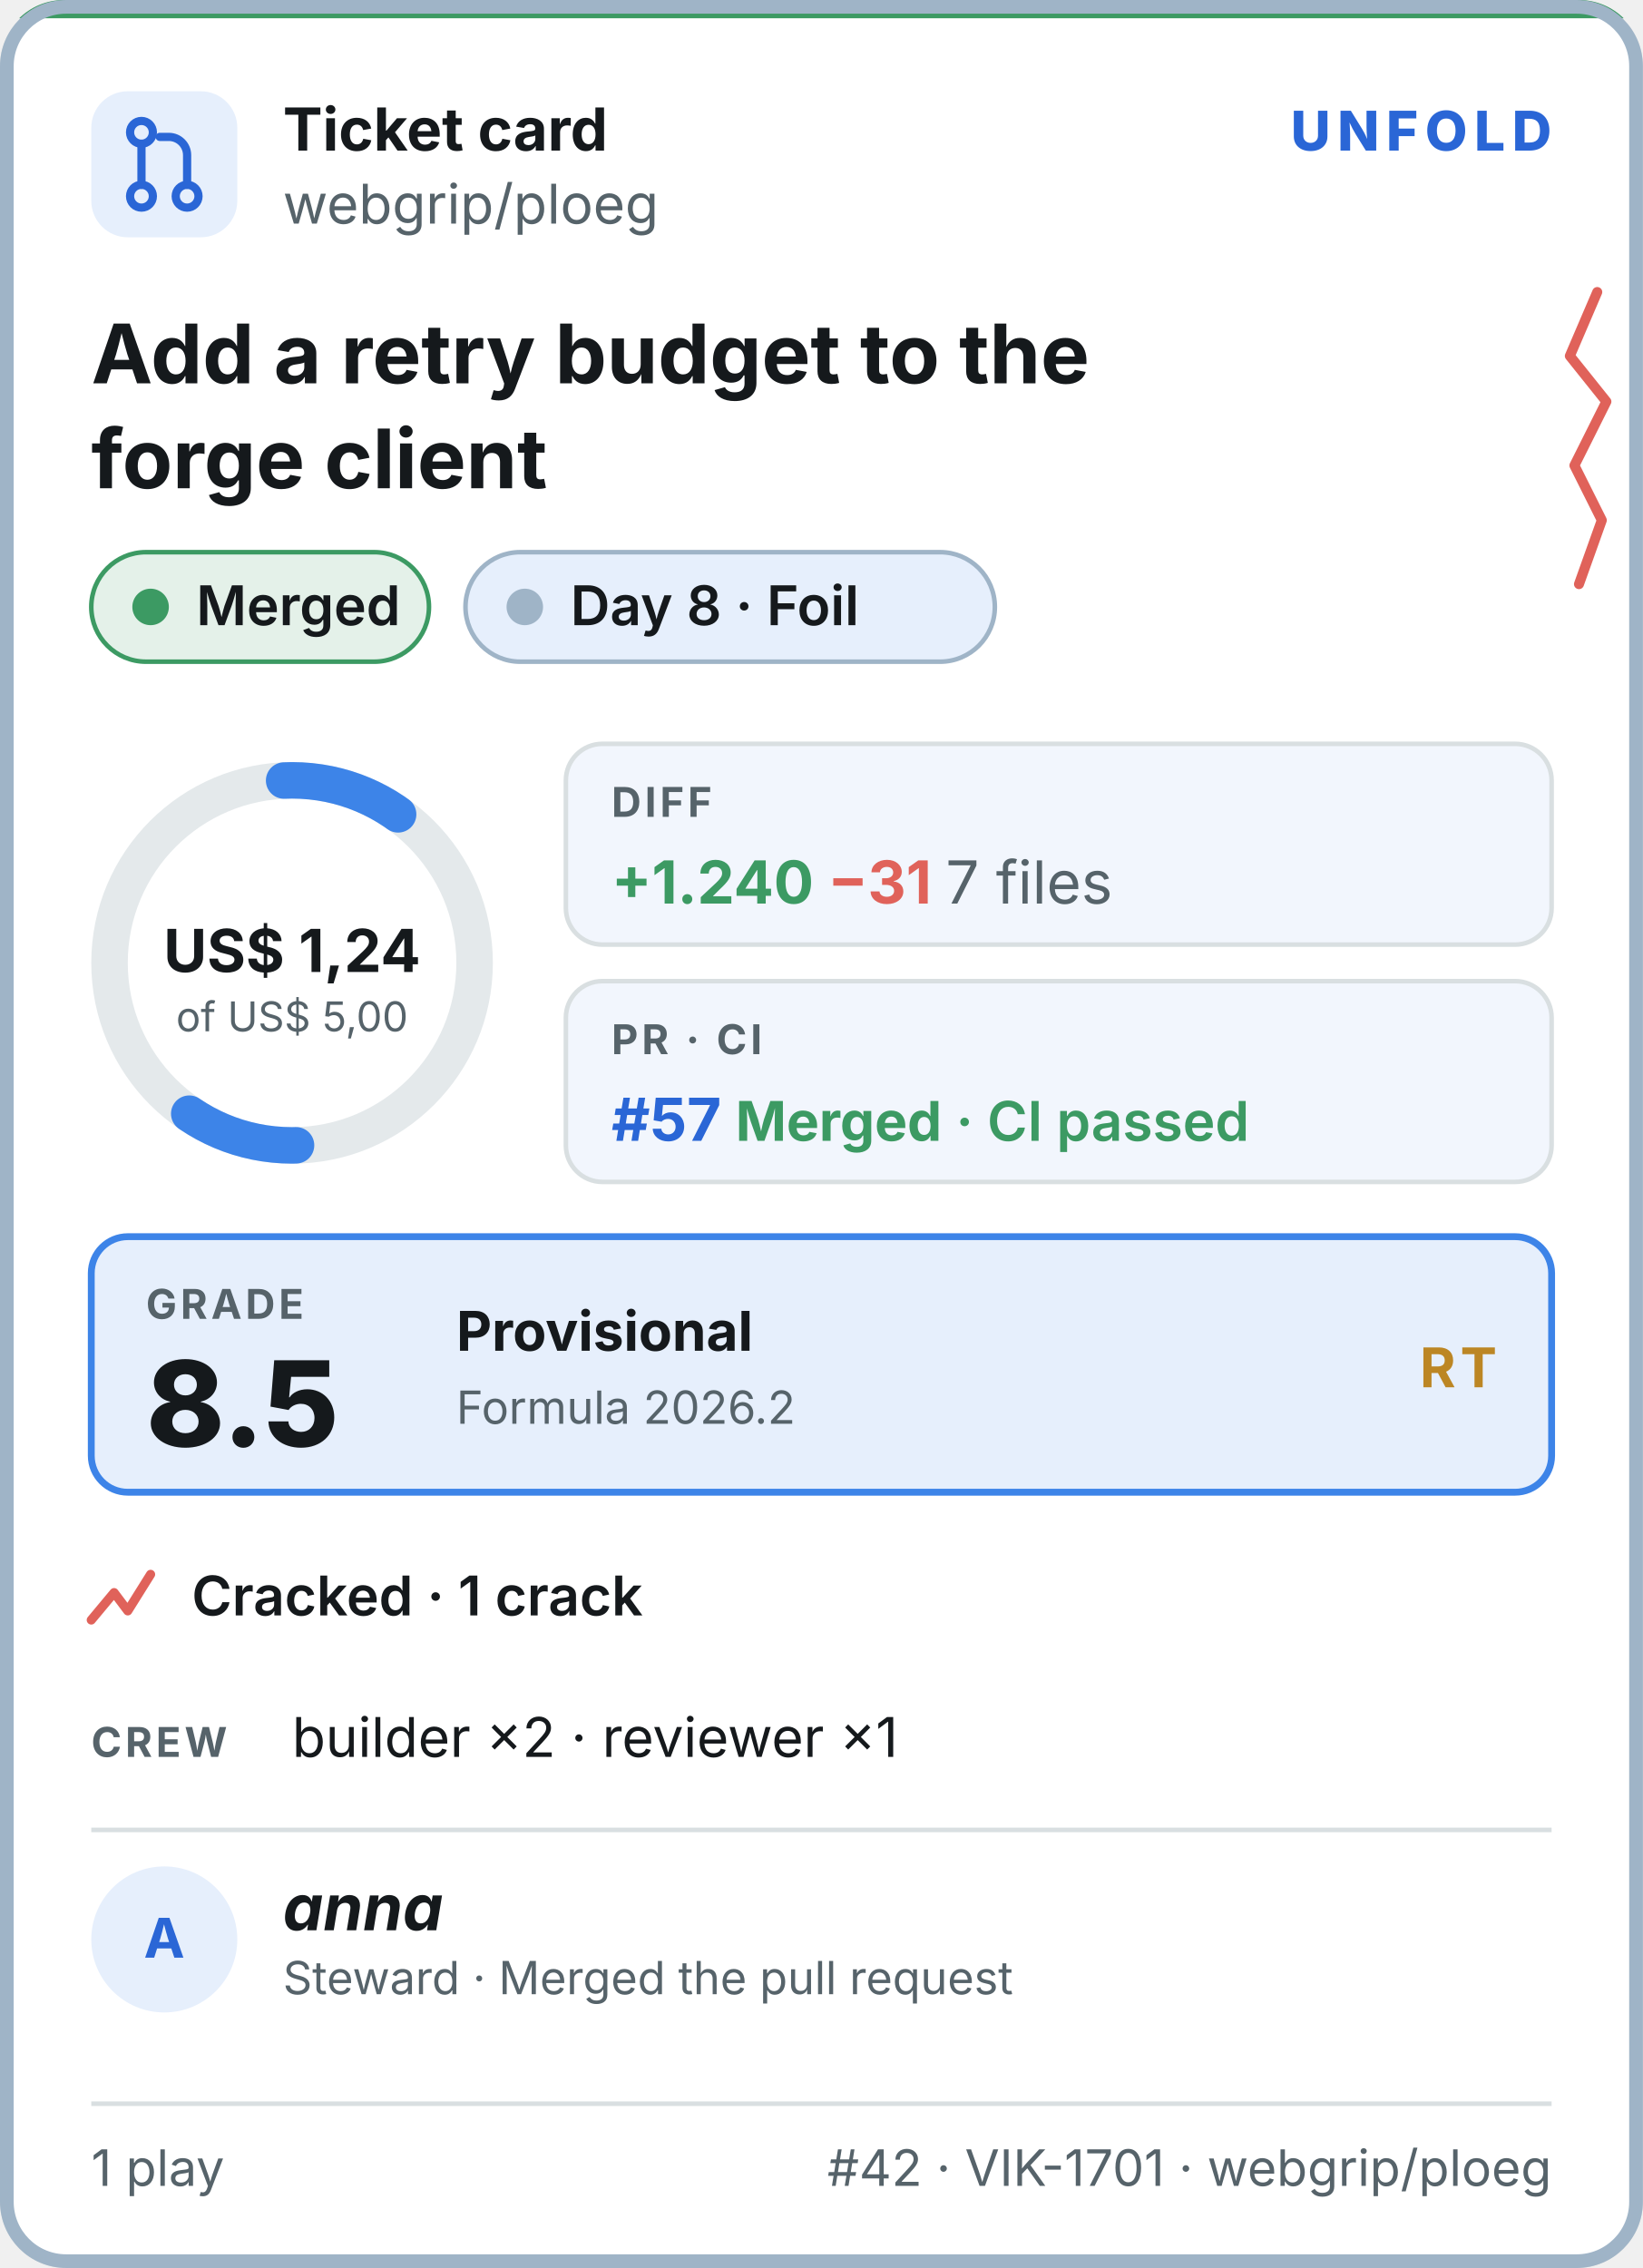
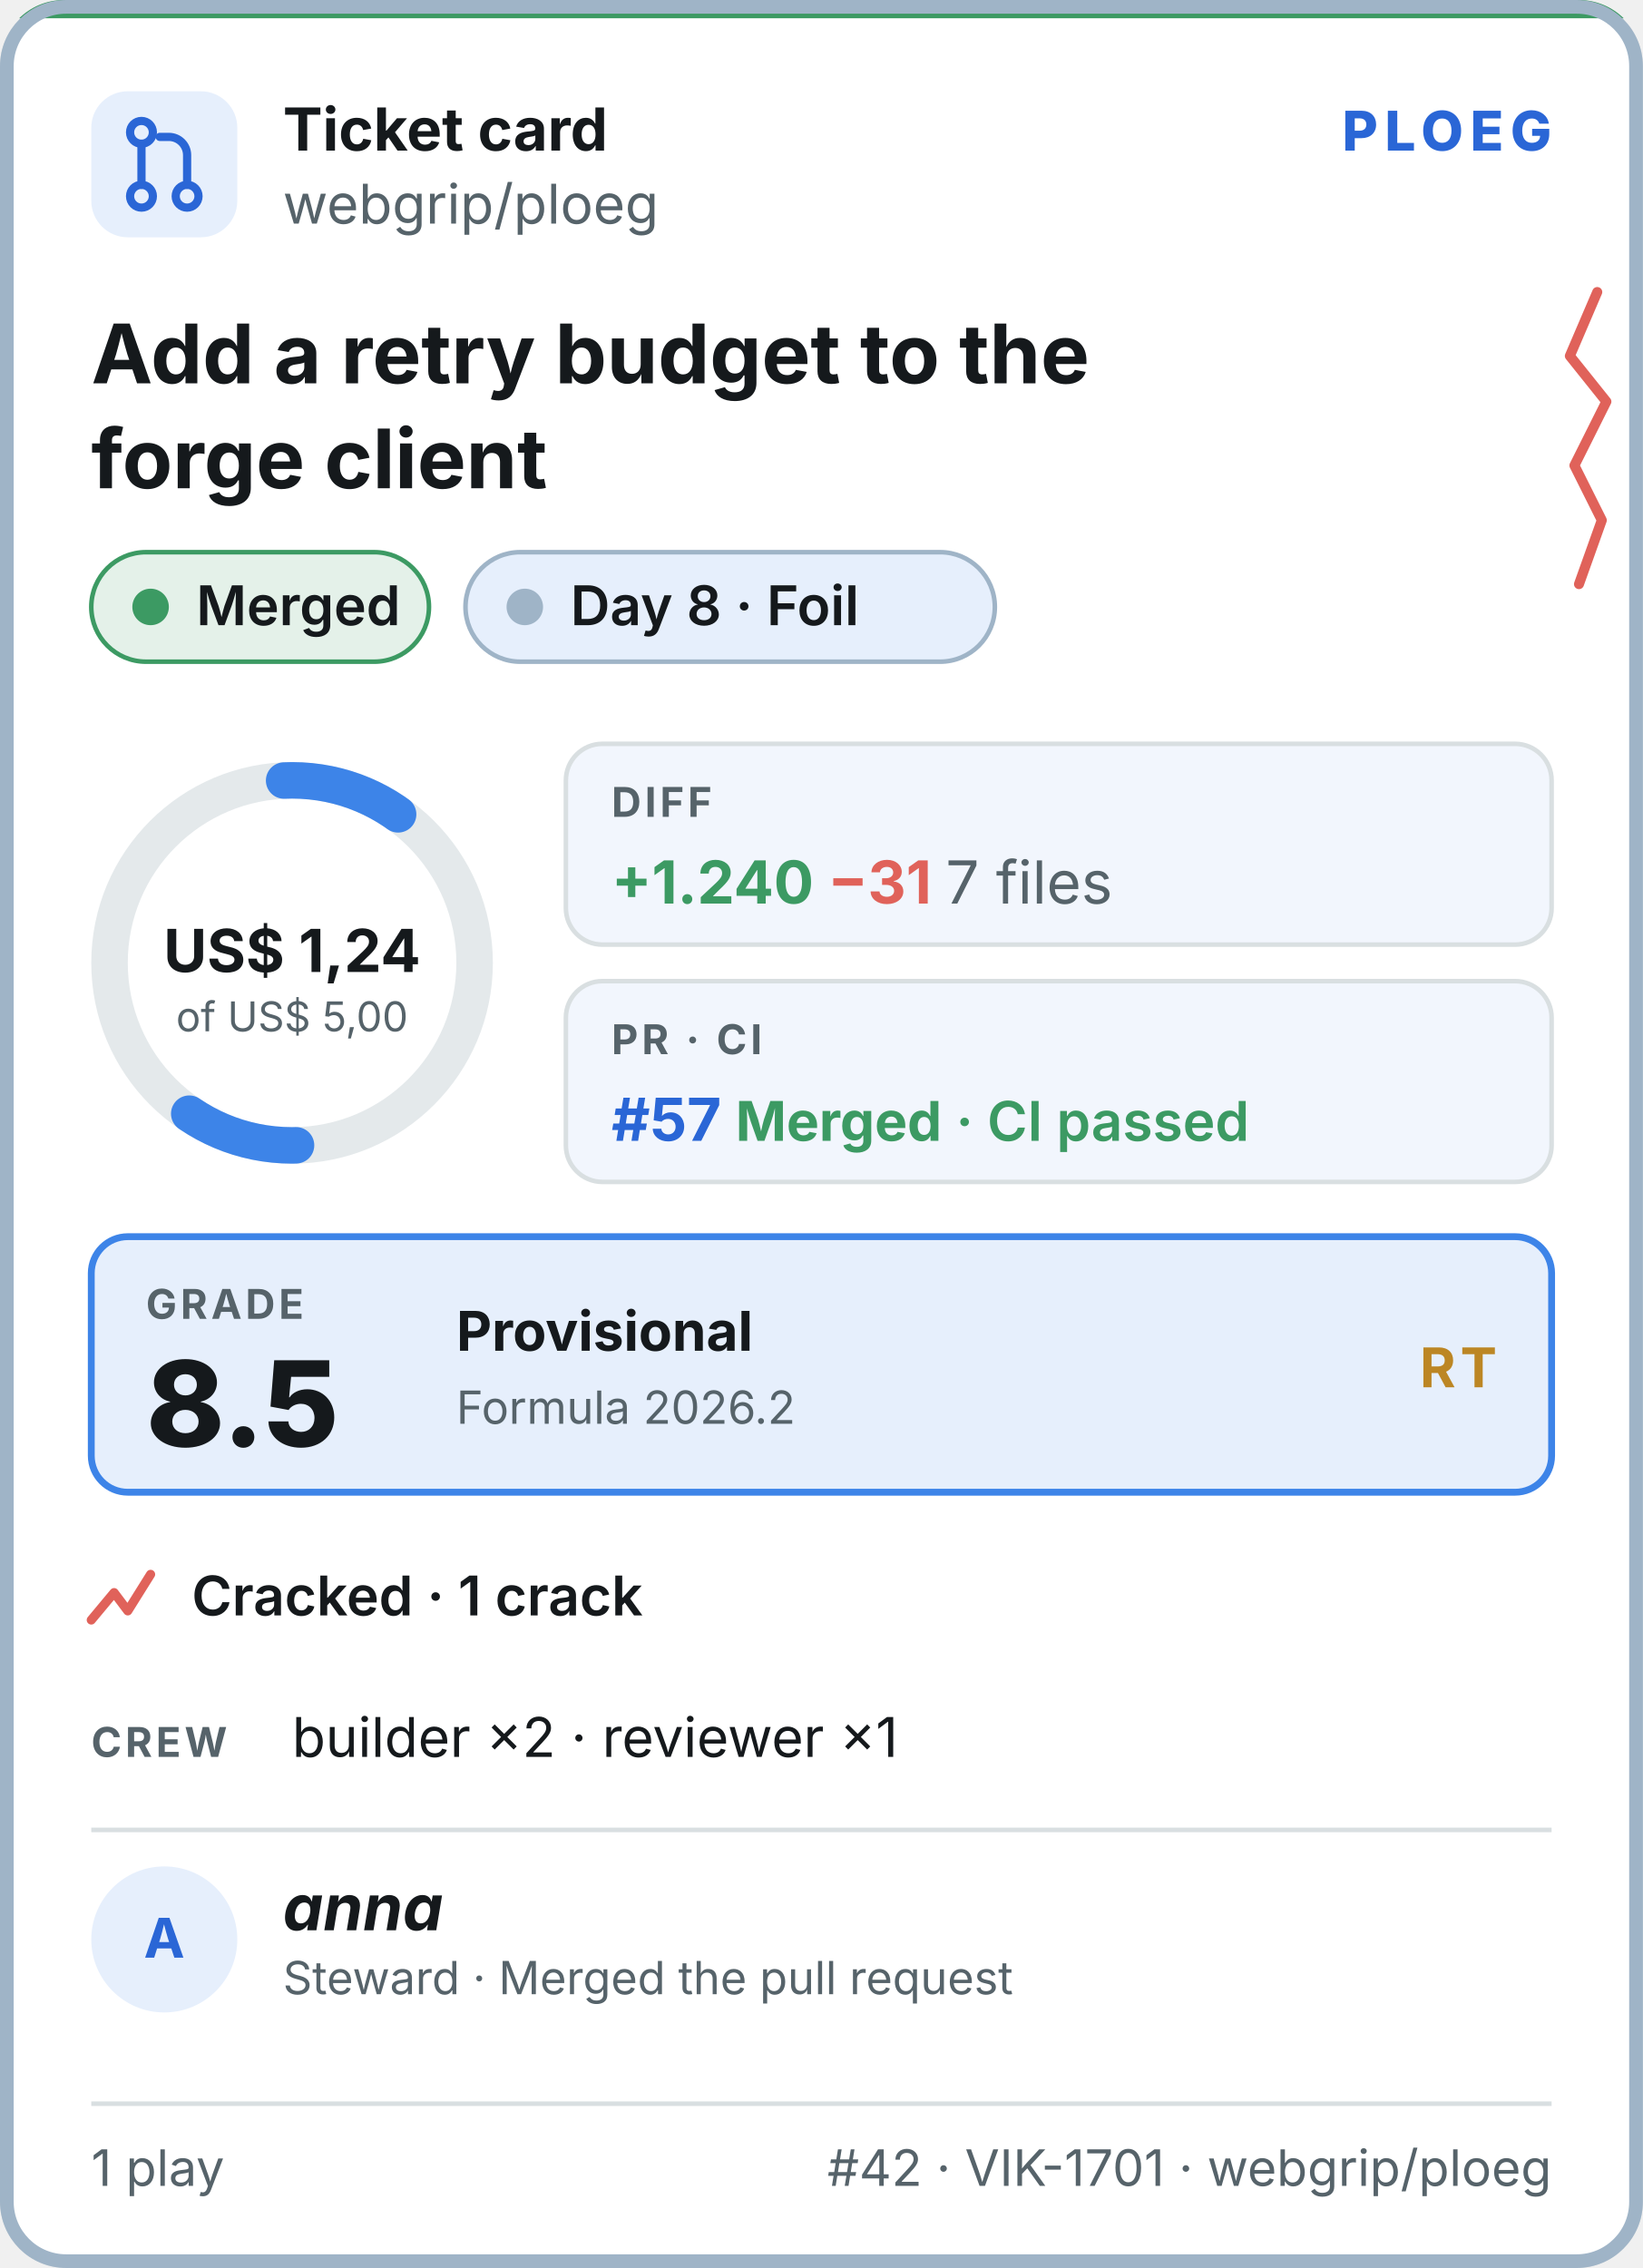
<svg xmlns="http://www.w3.org/2000/svg" width="360" height="497" viewBox="0 0 360 497" role="img" aria-labelledby="card-title card-desc">
  <defs>
    <clipPath id="card-clip">
      <rect x="0" y="0" width="360" height="497" rx="14" />
    </clipPath>
    <linearGradient id="card-sheen" x1="0" y1="0" x2="1" y2="1">
      <stop offset="0" stop-color="#FFFFFF" stop-opacity="0" />
      <stop offset="0.5" stop-color="#9FB4C7" stop-opacity="0.16" />
      <stop offset="1" stop-color="#FFFFFF" stop-opacity="0" />
    </linearGradient>
  </defs>
  <g font-family="Inter, -apple-system, 'Segoe UI', Roboto, Helvetica, Arial, sans-serif">
    <rect x="0.5" y="0.5" width="359" height="496" rx="14" fill="#FFFFFF" stroke="#D9DFE1" />
    <g clip-path="url(#card-clip)">
      <rect x="0" y="0" width="360" height="4" fill="#3C9A63" />
    </g>
    <rect x="1.5" y="1.5" width="357" height="494" rx="13" fill="none" stroke="#9FB4C7" stroke-width="3" data-finish="foil" />
    <rect x="20" y="20" width="32" height="32" rx="8" fill="#E6EFFC" />
    <g fill="none" stroke="#2A66D6" stroke-width="1.8" stroke-linecap="round">
      <circle cx="31" cy="29" r="2.5" />
      <circle cx="31" cy="43" r="2.5" />
      <circle cx="41" cy="43" r="2.5" />
      <path d="M31 31.5 V40.5 M41 40.5 V34 a4 4 0 0 0 -4 -4 H35" />
    </g>
    <text x="62" y="33" font-size="13" font-weight="700" fill="#15191C">Ticket card</text>
    <text x="62" y="49" font-size="12" fill="#56636A">webgrip/ploeg</text>
-     <text x="340" y="33" font-size="12" font-weight="800" letter-spacing="1.5" text-anchor="end" fill="#2A66D6">UNFOLD</text>
+     <text x="340" y="33" font-size="12" font-weight="800" letter-spacing="1.5" text-anchor="end" fill="#2A66D6">PLOEG</text>
    <text x="20" y="84" font-size="18" font-weight="700" fill="#15191C">Add a retry budget to the</text>
    <text x="20" y="107" font-size="18" font-weight="700" fill="#15191C">forge client</text>
    <rect x="20" y="121" width="74" height="24" rx="12" fill="#3C9A63" fill-opacity="0.14" stroke="#3C9A63" />
    <circle cx="33" cy="133" r="4" fill="#3C9A63" />
    <text x="43" y="137" font-size="12" font-weight="600" fill="#15191C">Merged</text>
    <rect x="102" y="121" width="116" height="24" rx="12" fill="#E6EFFC" stroke="#9FB4C7" />
    <circle cx="115" cy="133" r="4" fill="#9FB4C7" />
    <text x="125" y="137" font-size="12" font-weight="600" fill="#15191C">Day 8 · Foil</text>
    <circle cx="64" cy="211" r="40" fill="none" stroke="#E4E9EB" stroke-width="8" />
    <circle cx="64" cy="211" r="40" fill="none" stroke="#3D84E8" stroke-width="8" stroke-linecap="round" pathLength="100" stroke-dasharray="24.8 100" transform="rotate(-90 64 211)" />
    <text x="64" y="213" font-size="13" font-weight="700" text-anchor="middle" fill="#15191C">US$ 1,24</text>
    <text x="64" y="226" font-size="9" text-anchor="middle" fill="#56636A">of US$ 5,00</text>
    <rect x="124" y="163" width="216" height="44" rx="8" fill="#E6EFFC" fill-opacity="0.5" stroke="#D9DFE1" />
    <text x="134" y="179" font-size="9" font-weight="700" letter-spacing="0.8" fill="#56636A">DIFF</text>
    <text x="134" y="198" font-size="13" font-weight="700">
      <tspan fill="#3C9A63">+1.240</tspan>
      <tspan fill="#E0625A">−31</tspan>
      <tspan font-weight="400" fill="#56636A">7 files</tspan>
    </text>
    <rect x="124" y="215" width="216" height="44" rx="8" fill="#E6EFFC" fill-opacity="0.5" stroke="#D9DFE1" />
    <text x="134" y="231" font-size="9" font-weight="700" letter-spacing="0.8" fill="#56636A">PR · CI</text>
    <text x="134" y="250" font-size="13" font-weight="700" fill="#2A66D6">#57 <tspan font-size="12" fill="#3C9A63">Merged</tspan>
      <tspan font-size="12" font-weight="600" fill="#3C9A63">· CI passed</tspan>
    </text>
    <rect x="20" y="271" width="320" height="56" rx="8" fill="#E6EFFC" stroke="#3D84E8" stroke-width="1.5" data-slot="grade" />
    <text x="32" y="289" font-size="9" font-weight="700" letter-spacing="0.8" fill="#56636A">GRADE</text>
    <text x="32" y="317" font-size="26" font-weight="800" fill="#15191C">8.5</text>
    <text x="100" y="296" font-size="12" font-weight="700" fill="#15191C">Provisional</text>
    <text x="100" y="312" font-size="10" fill="#56636A">Formula 2026.2</text>
    <text x="328" y="304" font-size="12" font-weight="700" letter-spacing="1" text-anchor="end" fill="#BC8624">RT</text>
    <g data-slot="condition">
      <path d="M20 355 l5 -6 l3 4 l5 -8" fill="none" stroke="#E0625A" stroke-width="2" stroke-linecap="round" stroke-linejoin="round" />
      <text x="42" y="354" font-size="12" font-weight="600" fill="#15191C">Cracked · 1 crack</text>
    </g>
    <text x="20" y="385" font-size="9" font-weight="700" letter-spacing="0.8" fill="#56636A">CREW</text>
    <text x="64" y="385" font-size="12" fill="#15191C">builder ×2 · reviewer ×1</text>
    <line x1="20" y1="401" x2="340" y2="401" stroke="#D9DFE1" />
    <circle cx="36" cy="425" r="16" fill="#E6EFFC" />
    <text x="36" y="429" font-size="12" font-weight="700" text-anchor="middle" fill="#2A66D6">A</text>
    <text x="62" y="423" font-size="14" font-weight="700" font-style="italic" fill="#15191C">anna</text>
    <text x="62" y="437" font-size="10" fill="#56636A">Steward · Merged the pull request</text>
    <path d="M350 64 l-6 14 l8 10 l-7 14 l6 12 l-5 14" fill="none" stroke="#E0625A" stroke-width="2.2" stroke-linecap="round" stroke-linejoin="round" data-crack="1" />
    <line x1="20" y1="461" x2="340" y2="461" stroke="#D9DFE1" />
    <text x="20" y="479" font-size="11" fill="#56636A">1 play</text>
    <text x="340" y="479" font-size="11" text-anchor="end" fill="#56636A">#42 · VIK-1701 · webgrip/ploeg</text>
  </g>
</svg>
